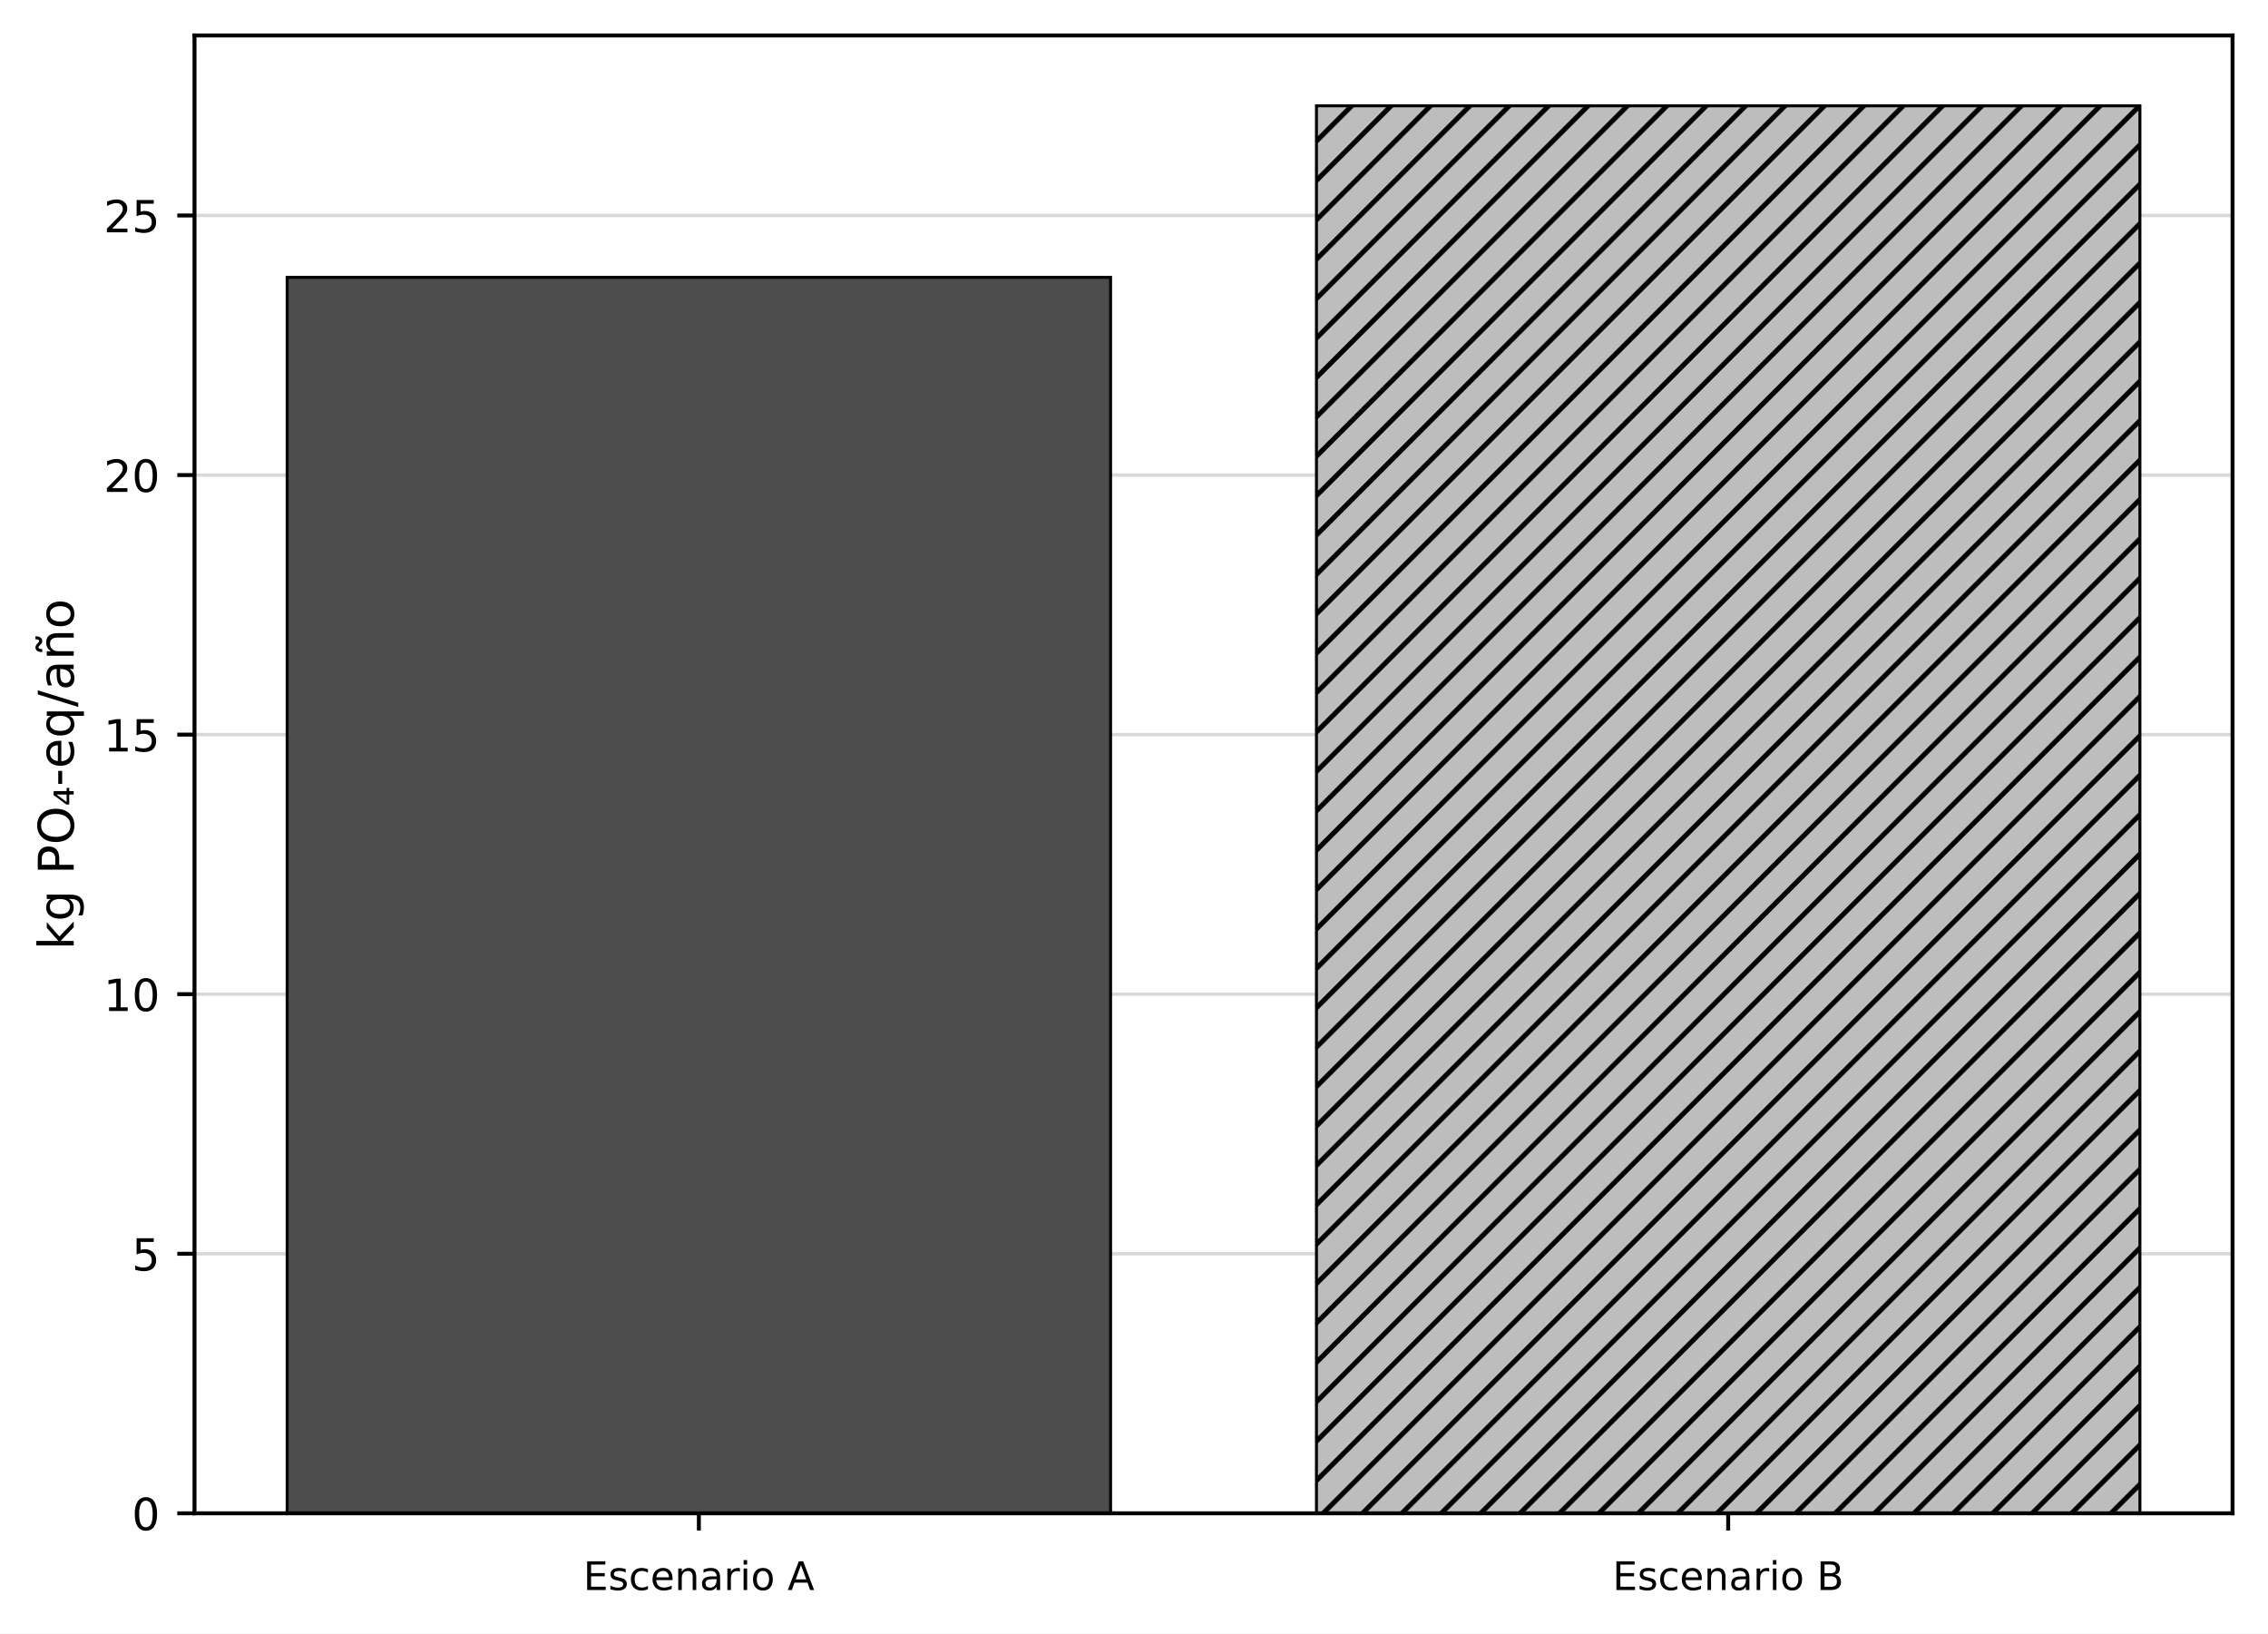
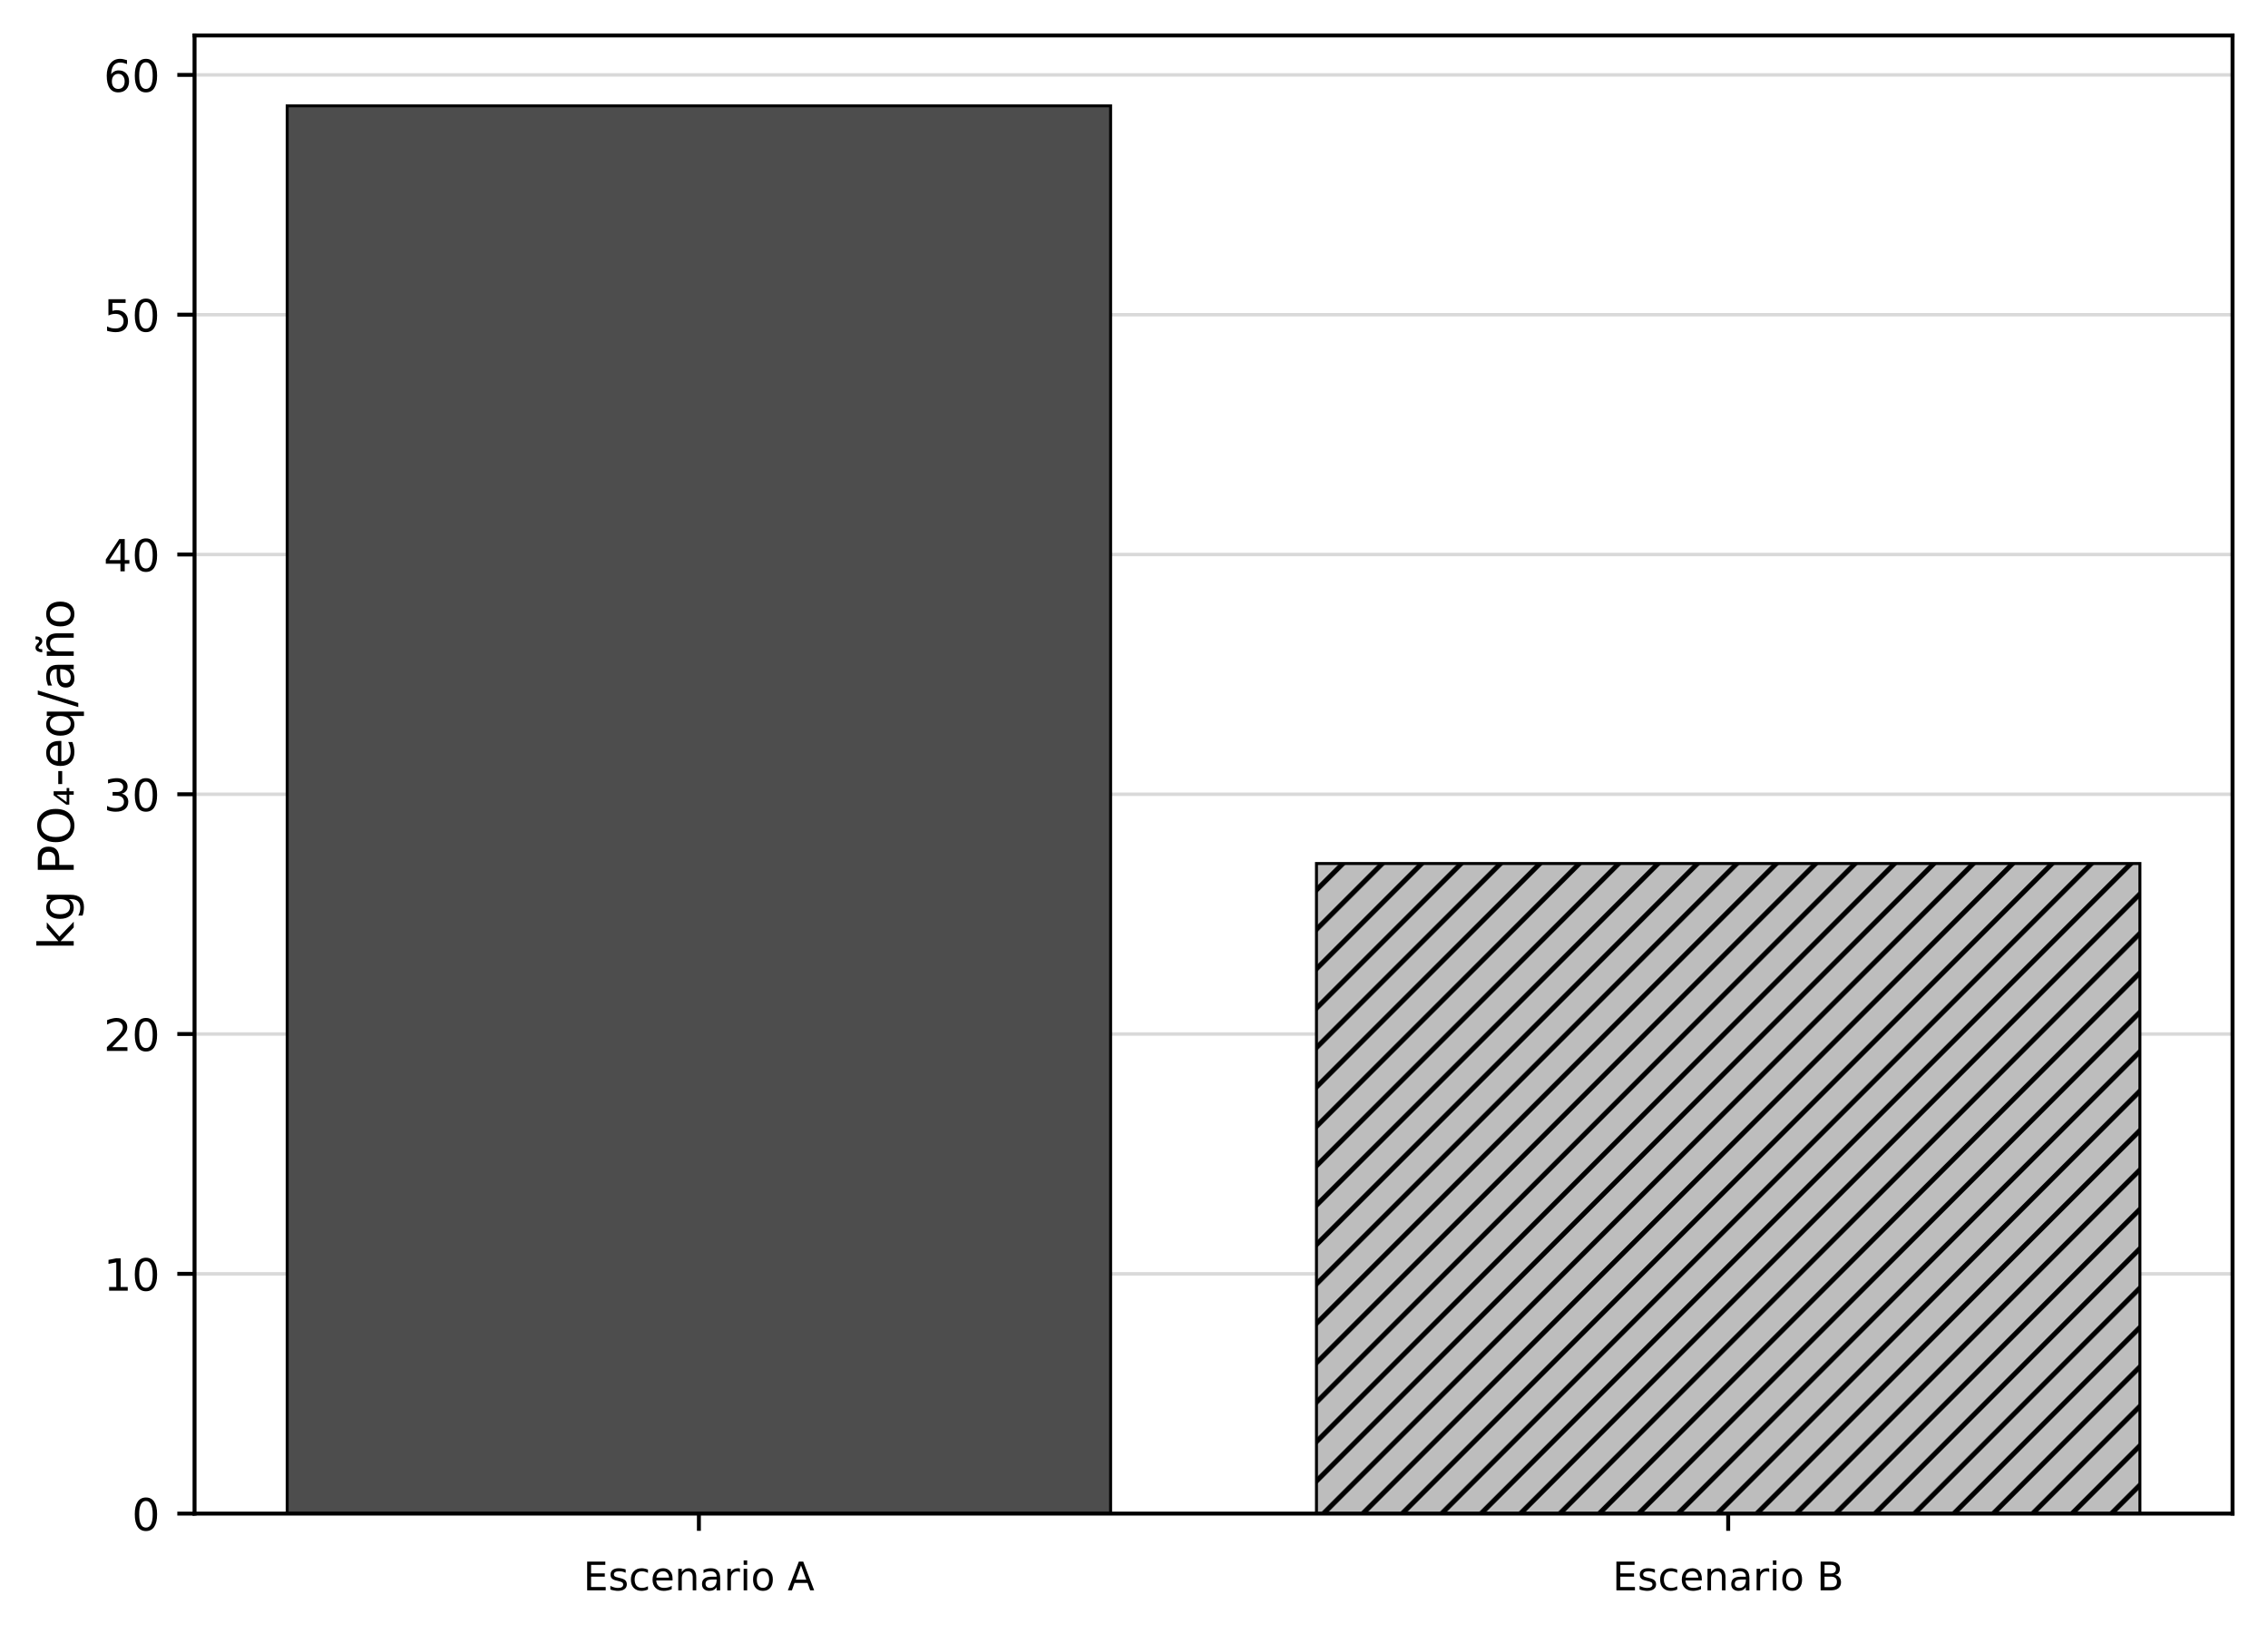
- <svg xmlns="http://www.w3.org/2000/svg" xmlns:xlink="http://www.w3.org/1999/xlink" width="460.591pt" height="331.743pt" viewBox="0 0 460.591 331.743" version="1.1">
+ <svg xmlns="http://www.w3.org/2000/svg" xmlns:xlink="http://www.w3.org/1999/xlink" width="460.501pt" height="331.743pt" viewBox="0 0 460.501 331.743" version="1.1">
  <defs>
    <style type="text/css">*{stroke-linejoin: round; stroke-linecap: butt}</style>
  </defs>
  <g id="figure_1">
    <g id="patch_1">
-       <path d="M -0 331.743 L 460.591 331.743 L 460.591 0 L -0 0 z " style="fill: #ffffff" />
+       <path d="M 0 331.743 L 460.501 331.743 L 460.501 0 L 0 0 z " style="fill: #ffffff" />
    </g>
    <g id="axes_1">
      <g id="patch_2">
-         <path d="M 39.501 307.3 L 453.391 307.3 L 453.391 7.2 L 39.501 7.2 z " style="fill: #ffffff" />
+         <path d="M 39.501 307.3 L 453.301 307.3 L 453.301 7.2 L 39.501 7.2 z " style="fill: #ffffff" />
      </g>
      <g id="matplotlib.axis_1">
        <g id="xtick_1">
          <g id="line2d_1">
            <defs>
              <path id="m8512bdd903" d="M 0 0 L 0 3.5 " style="stroke: #000000; stroke-width: 0.8" />
            </defs>
            <g>
-               <use xlink:href="#m8512bdd903" x="141.928" y="307.3" style="stroke: #000000; stroke-width: 0.8" />
+               <use xlink:href="#m8512bdd903" x="141.906" y="307.3" style="stroke: #000000; stroke-width: 0.8" />
            </g>
          </g>
          <g id="text_1">
-             <text style="font-size: 8px; font-family: 'DejaVu Sans'; text-anchor: middle" x="141.928" y="322.879" transform="rotate(-0 141.9283 322.8788)">Escenario A</text>
+             <text style="font-size: 8px; font-family: 'DejaVu Sans'; text-anchor: middle" x="141.906" y="322.879" transform="rotate(-0 141.906 322.8788)">Escenario A</text>
          </g>
        </g>
        <g id="xtick_2">
          <g id="line2d_2">
            <g>
-               <use xlink:href="#m8512bdd903" x="350.964" y="307.3" style="stroke: #000000; stroke-width: 0.8" />
+               <use xlink:href="#m8512bdd903" x="350.896" y="307.3" style="stroke: #000000; stroke-width: 0.8" />
            </g>
          </g>
          <g id="text_2">
-             <text style="font-size: 8px; font-family: 'DejaVu Sans'; text-anchor: middle" x="350.964" y="322.879" transform="rotate(-0 350.9636 322.8788)">Escenario B</text>
+             <text style="font-size: 8px; font-family: 'DejaVu Sans'; text-anchor: middle" x="350.896" y="322.879" transform="rotate(-0 350.8959 322.8788)">Escenario B</text>
          </g>
        </g>
      </g>
      <g id="matplotlib.axis_2">
        <g id="ytick_1">
          <g id="line2d_3">
-             <path d="M 39.501 307.3 L 453.391 307.3 " clip-path="url(#p0b95612d2c)" style="fill: none; stroke: #d9d9d9; stroke-width: 0.7; stroke-linecap: square" />
+             <path d="M 39.501 307.3 L 453.301 307.3 " clip-path="url(#p956bda7fe9)" style="fill: none; stroke: #d9d9d9; stroke-width: 0.7; stroke-linecap: square" />
          </g>
          <g id="line2d_4">
            <defs>
              <path id="me50acbb753" d="M 0 0 L -3.5 0 " style="stroke: #000000; stroke-width: 0.8" />
            </defs>
            <g>
              <use xlink:href="#me50acbb753" x="39.501" y="307.3" style="stroke: #000000; stroke-width: 0.8" />
            </g>
          </g>
          <g id="text_3">
            <text style="font-size: 9px; font-family: 'DejaVu Sans'; text-anchor: end" x="32.501" y="310.719" transform="rotate(-0 32.50094 310.7193)">0</text>
          </g>
        </g>
        <g id="ytick_2">
          <g id="line2d_5">
-             <path d="M 39.501 254.592 L 453.391 254.592 " clip-path="url(#p0b95612d2c)" style="fill: none; stroke: #d9d9d9; stroke-width: 0.7; stroke-linecap: square" />
+             <path d="M 39.501 258.619 L 453.301 258.619 " clip-path="url(#p956bda7fe9)" style="fill: none; stroke: #d9d9d9; stroke-width: 0.7; stroke-linecap: square" />
          </g>
          <g id="line2d_6">
            <g>
-               <use xlink:href="#me50acbb753" x="39.501" y="254.592" style="stroke: #000000; stroke-width: 0.8" />
+               <use xlink:href="#me50acbb753" x="39.501" y="258.619" style="stroke: #000000; stroke-width: 0.8" />
            </g>
          </g>
          <g id="text_4">
-             <text style="font-size: 9px; font-family: 'DejaVu Sans'; text-anchor: end" x="32.501" y="258.011" transform="rotate(-0 32.50094 258.0112)">5</text>
+             <text style="font-size: 9px; font-family: 'DejaVu Sans'; text-anchor: end" x="32.501" y="262.038" transform="rotate(-0 32.50094 262.0381)">10</text>
          </g>
        </g>
        <g id="ytick_3">
          <g id="line2d_7">
-             <path d="M 39.501 201.884 L 453.391 201.884 " clip-path="url(#p0b95612d2c)" style="fill: none; stroke: #d9d9d9; stroke-width: 0.7; stroke-linecap: square" />
+             <path d="M 39.501 209.938 L 453.301 209.938 " clip-path="url(#p956bda7fe9)" style="fill: none; stroke: #d9d9d9; stroke-width: 0.7; stroke-linecap: square" />
          </g>
          <g id="line2d_8">
            <g>
-               <use xlink:href="#me50acbb753" x="39.501" y="201.884" style="stroke: #000000; stroke-width: 0.8" />
+               <use xlink:href="#me50acbb753" x="39.501" y="209.938" style="stroke: #000000; stroke-width: 0.8" />
            </g>
          </g>
          <g id="text_5">
-             <text style="font-size: 9px; font-family: 'DejaVu Sans'; text-anchor: end" x="32.501" y="205.303" transform="rotate(-0 32.50094 205.3031)">10</text>
+             <text style="font-size: 9px; font-family: 'DejaVu Sans'; text-anchor: end" x="32.501" y="213.357" transform="rotate(-0 32.50094 213.3568)">20</text>
          </g>
        </g>
        <g id="ytick_4">
          <g id="line2d_9">
-             <path d="M 39.501 149.176 L 453.391 149.176 " clip-path="url(#p0b95612d2c)" style="fill: none; stroke: #d9d9d9; stroke-width: 0.7; stroke-linecap: square" />
+             <path d="M 39.501 161.256 L 453.301 161.256 " clip-path="url(#p956bda7fe9)" style="fill: none; stroke: #d9d9d9; stroke-width: 0.7; stroke-linecap: square" />
          </g>
          <g id="line2d_10">
            <g>
-               <use xlink:href="#me50acbb753" x="39.501" y="149.176" style="stroke: #000000; stroke-width: 0.8" />
+               <use xlink:href="#me50acbb753" x="39.501" y="161.256" style="stroke: #000000; stroke-width: 0.8" />
            </g>
          </g>
          <g id="text_6">
-             <text style="font-size: 9px; font-family: 'DejaVu Sans'; text-anchor: end" x="32.501" y="152.595" transform="rotate(-0 32.50094 152.5951)">15</text>
+             <text style="font-size: 9px; font-family: 'DejaVu Sans'; text-anchor: end" x="32.501" y="164.676" transform="rotate(-0 32.50094 164.6756)">30</text>
          </g>
        </g>
        <g id="ytick_5">
          <g id="line2d_11">
-             <path d="M 39.501 96.468 L 453.391 96.468 " clip-path="url(#p0b95612d2c)" style="fill: none; stroke: #d9d9d9; stroke-width: 0.7; stroke-linecap: square" />
+             <path d="M 39.501 112.575 L 453.301 112.575 " clip-path="url(#p956bda7fe9)" style="fill: none; stroke: #d9d9d9; stroke-width: 0.7; stroke-linecap: square" />
          </g>
          <g id="line2d_12">
            <g>
-               <use xlink:href="#me50acbb753" x="39.501" y="96.468" style="stroke: #000000; stroke-width: 0.8" />
+               <use xlink:href="#me50acbb753" x="39.501" y="112.575" style="stroke: #000000; stroke-width: 0.8" />
            </g>
          </g>
          <g id="text_7">
-             <text style="font-size: 9px; font-family: 'DejaVu Sans'; text-anchor: end" x="32.501" y="99.887" transform="rotate(-0 32.50094 99.88699)">20</text>
+             <text style="font-size: 9px; font-family: 'DejaVu Sans'; text-anchor: end" x="32.501" y="115.994" transform="rotate(-0 32.50094 115.9943)">40</text>
          </g>
        </g>
        <g id="ytick_6">
          <g id="line2d_13">
-             <path d="M 39.501 43.76 L 453.391 43.76 " clip-path="url(#p0b95612d2c)" style="fill: none; stroke: #d9d9d9; stroke-width: 0.7; stroke-linecap: square" />
+             <path d="M 39.501 63.894 L 453.301 63.894 " clip-path="url(#p956bda7fe9)" style="fill: none; stroke: #d9d9d9; stroke-width: 0.7; stroke-linecap: square" />
          </g>
          <g id="line2d_14">
            <g>
-               <use xlink:href="#me50acbb753" x="39.501" y="43.76" style="stroke: #000000; stroke-width: 0.8" />
+               <use xlink:href="#me50acbb753" x="39.501" y="63.894" style="stroke: #000000; stroke-width: 0.8" />
            </g>
          </g>
          <g id="text_8">
-             <text style="font-size: 9px; font-family: 'DejaVu Sans'; text-anchor: end" x="32.501" y="47.179" transform="rotate(-0 32.50094 47.17891)">25</text>
+             <text style="font-size: 9px; font-family: 'DejaVu Sans'; text-anchor: end" x="32.501" y="67.313" transform="rotate(-0 32.50094 67.31307)">50</text>
          </g>
        </g>
-         <g id="text_9">
+         <g id="ytick_7">
+           <g id="line2d_15">
+             <path d="M 39.501 15.213 L 453.301 15.213 " clip-path="url(#p956bda7fe9)" style="fill: none; stroke: #d9d9d9; stroke-width: 0.7; stroke-linecap: square" />
+           </g>
+           <g id="line2d_16">
+             <g>
+               <use xlink:href="#me50acbb753" x="39.501" y="15.213" style="stroke: #000000; stroke-width: 0.8" />
+             </g>
+           </g>
+           <g id="text_9">
+             <text style="font-size: 9px; font-family: 'DejaVu Sans'; text-anchor: end" x="32.501" y="18.632" transform="rotate(-0 32.50094 18.63182)">60</text>
+           </g>
+         </g>
+         <g id="text_10">
          <text style="font-size: 10px; font-family: 'DejaVu Sans'; text-anchor: middle" x="14.969" y="157.25" transform="rotate(-90 14.96875 157.25)">kg PO₄-eq/año</text>
        </g>
      </g>
      <g id="patch_3">
-         <path d="M 58.314 307.3 L 225.542 307.3 L 225.542 56.318 L 58.314 56.318 z " clip-path="url(#p0b95612d2c)" style="fill: #4d4d4d; stroke: #000000; stroke-width: 0.6; stroke-linejoin: miter" />
+         <path d="M 58.31 307.3 L 225.502 307.3 L 225.502 21.49 L 58.31 21.49 z " clip-path="url(#p956bda7fe9)" style="fill: #4d4d4d; stroke: #000000; stroke-width: 0.6; stroke-linejoin: miter" />
      </g>
      <g id="patch_4">
-         <path d="M 267.349 307.3 L 434.578 307.3 L 434.578 21.49 L 267.349 21.49 z " clip-path="url(#p0b95612d2c)" style="fill: url(#hba91143bd5); stroke: #000000; stroke-width: 0.6; stroke-linejoin: miter" />
+         <path d="M 267.3 307.3 L 434.492 307.3 L 434.492 175.313 L 267.3 175.313 z " clip-path="url(#p956bda7fe9)" style="fill: url(#hba91143bd5); stroke: #000000; stroke-width: 0.6; stroke-linejoin: miter" />
      </g>
      <g id="patch_5">
        <path d="M 39.501 307.3 L 39.501 7.2 " style="fill: none; stroke: #000000; stroke-width: 0.8; stroke-linejoin: miter; stroke-linecap: square" />
      </g>
      <g id="patch_6">
-         <path d="M 453.391 307.3 L 453.391 7.2 " style="fill: none; stroke: #000000; stroke-width: 0.8; stroke-linejoin: miter; stroke-linecap: square" />
+         <path d="M 453.301 307.3 L 453.301 7.2 " style="fill: none; stroke: #000000; stroke-width: 0.8; stroke-linejoin: miter; stroke-linecap: square" />
      </g>
      <g id="patch_7">
-         <path d="M 39.501 307.3 L 453.391 307.3 " style="fill: none; stroke: #000000; stroke-width: 0.8; stroke-linejoin: miter; stroke-linecap: square" />
+         <path d="M 39.501 307.3 L 453.301 307.3 " style="fill: none; stroke: #000000; stroke-width: 0.8; stroke-linejoin: miter; stroke-linecap: square" />
      </g>
      <g id="patch_8">
-         <path d="M 39.501 7.2 L 453.391 7.2 " style="fill: none; stroke: #000000; stroke-width: 0.8; stroke-linejoin: miter; stroke-linecap: square" />
+         <path d="M 39.501 7.2 L 453.301 7.2 " style="fill: none; stroke: #000000; stroke-width: 0.8; stroke-linejoin: miter; stroke-linecap: square" />
      </g>
    </g>
  </g>
  <defs>
-     <clipPath id="p0b95612d2c">
-       <rect x="39.501" y="7.2" width="413.89" height="300.1" />
+     <clipPath id="p956bda7fe9">
+       <rect x="39.501" y="7.2" width="413.8" height="300.1" />
    </clipPath>
  </defs>
  <defs>
    <pattern id="hba91143bd5" patternUnits="userSpaceOnUse" x="0" y="0" width="72" height="72">
      <rect x="0" y="0" width="73" height="73" fill="#bdbdbd" />
      <path d="M -36 36 L 36 -36 M -32 40 L 40 -32 M -28 44 L 44 -28 M -24 48 L 48 -24 M -20 52 L 52 -20 M -16 56 L 56 -16 M -12 60 L 60 -12 M -8 64 L 64 -8 M -4 68 L 68 -4 M 0 72 L 72 0 M 4 76 L 76 4 M 8 80 L 80 8 M 12 84 L 84 12 M 16 88 L 88 16 M 20 92 L 92 20 M 24 96 L 96 24 M 28 100 L 100 28 M 32 104 L 104 32 M 36 108 L 108 36 " style="fill: #000000; stroke: #000000; stroke-width: 1.0; stroke-linecap: butt; stroke-linejoin: miter" />
    </pattern>
  </defs>
</svg>
